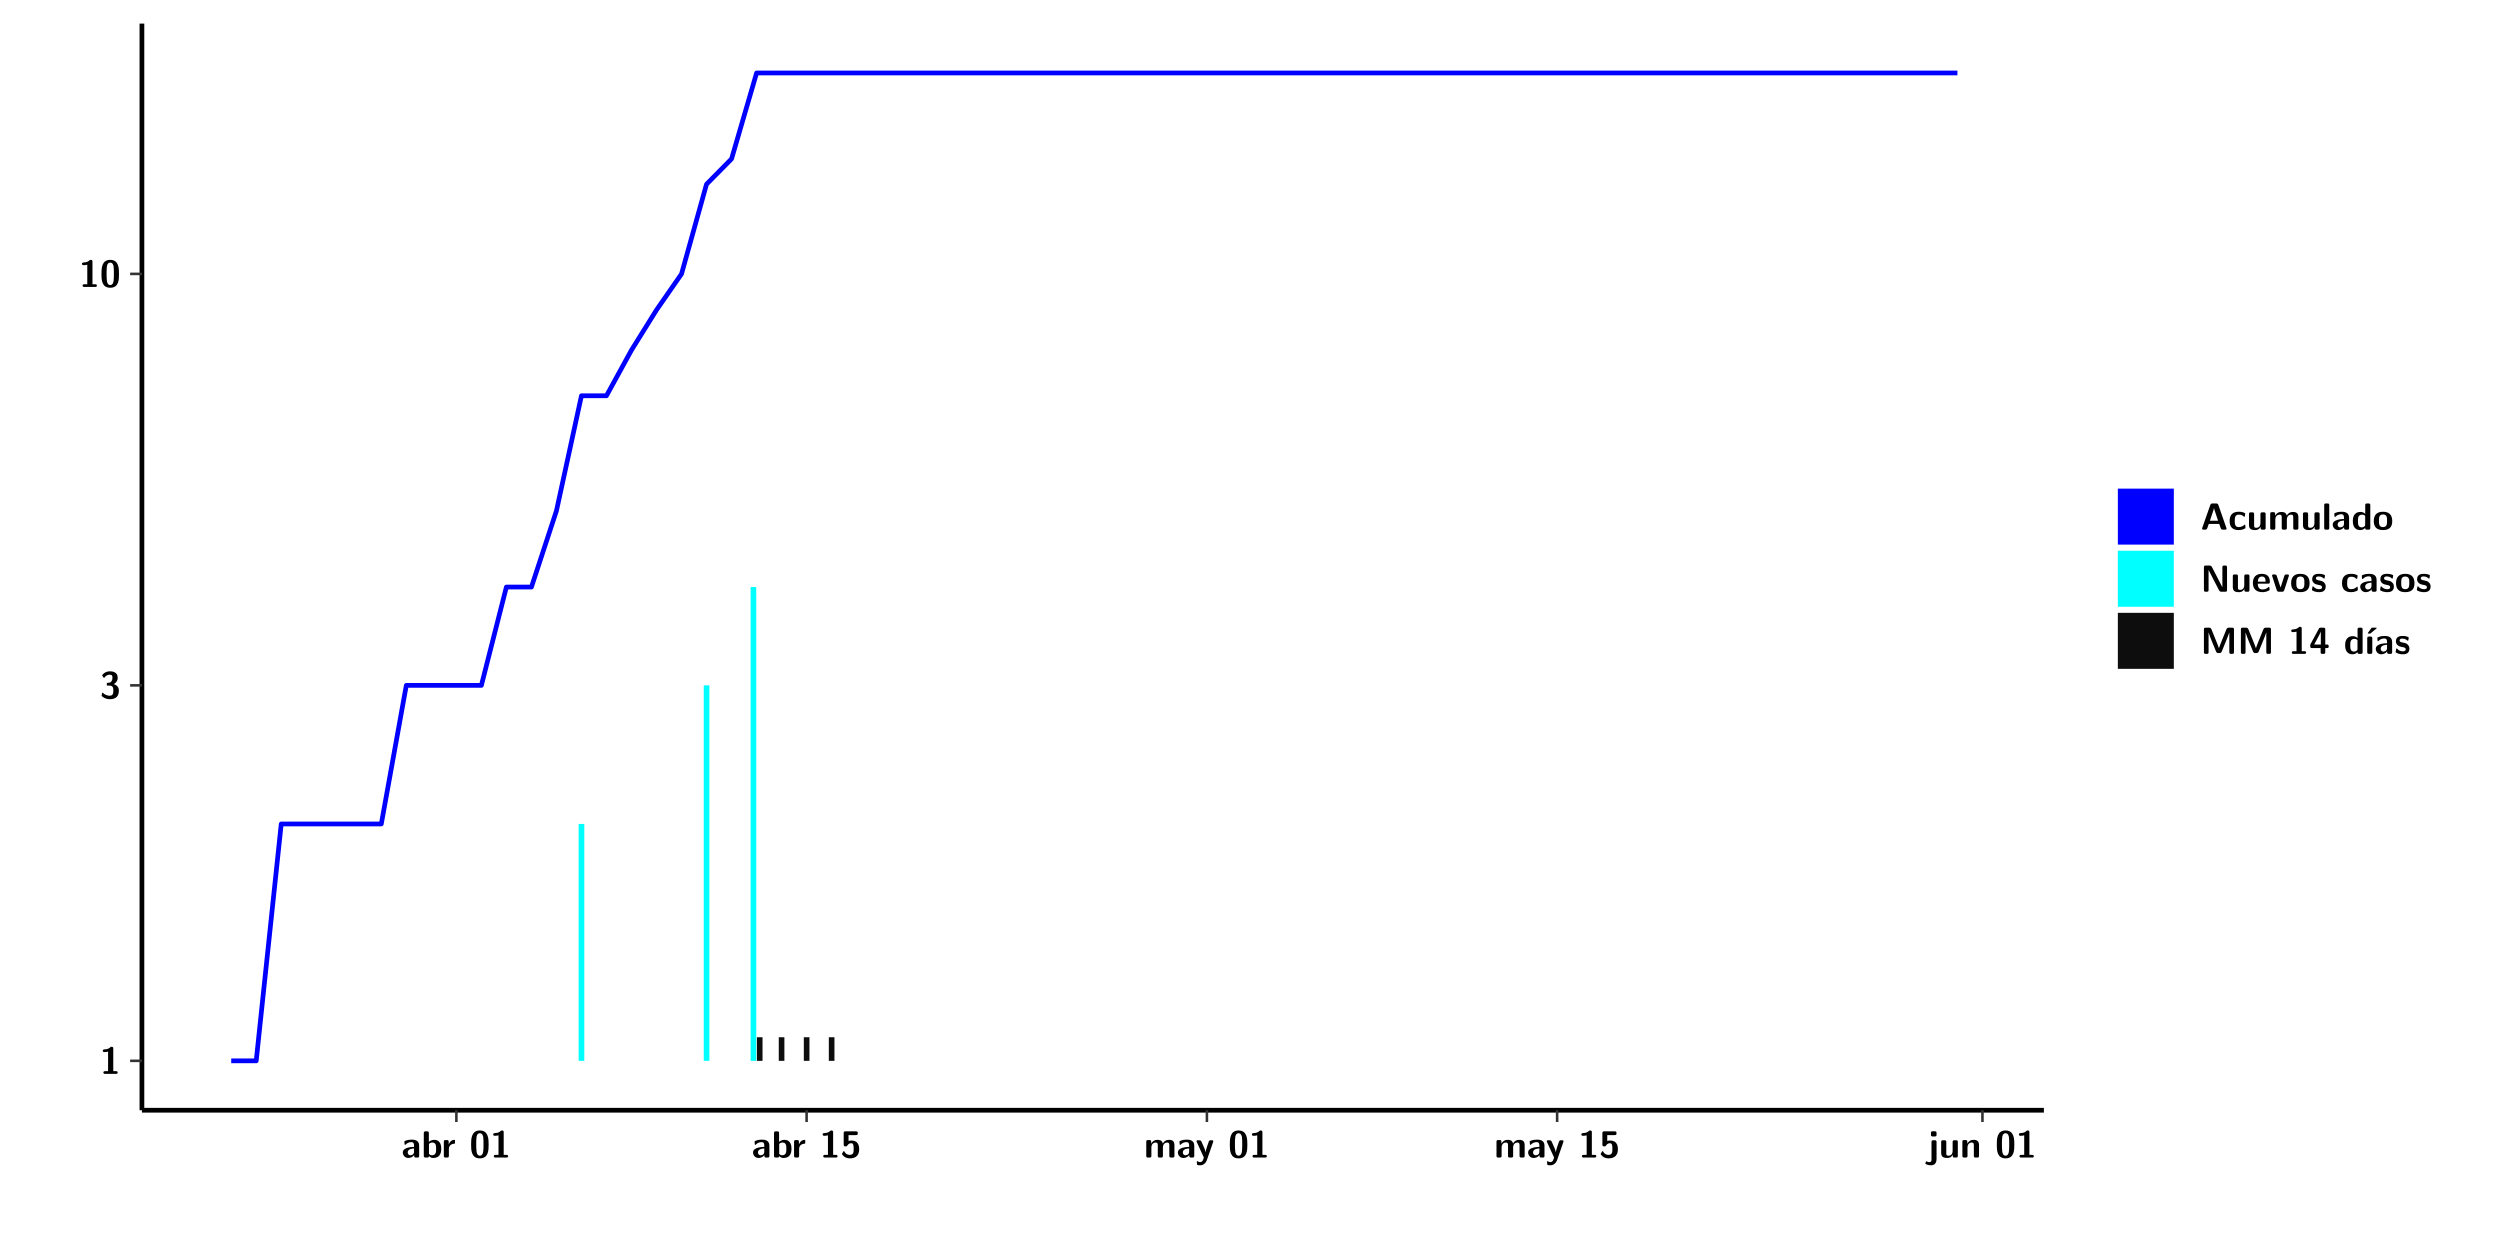
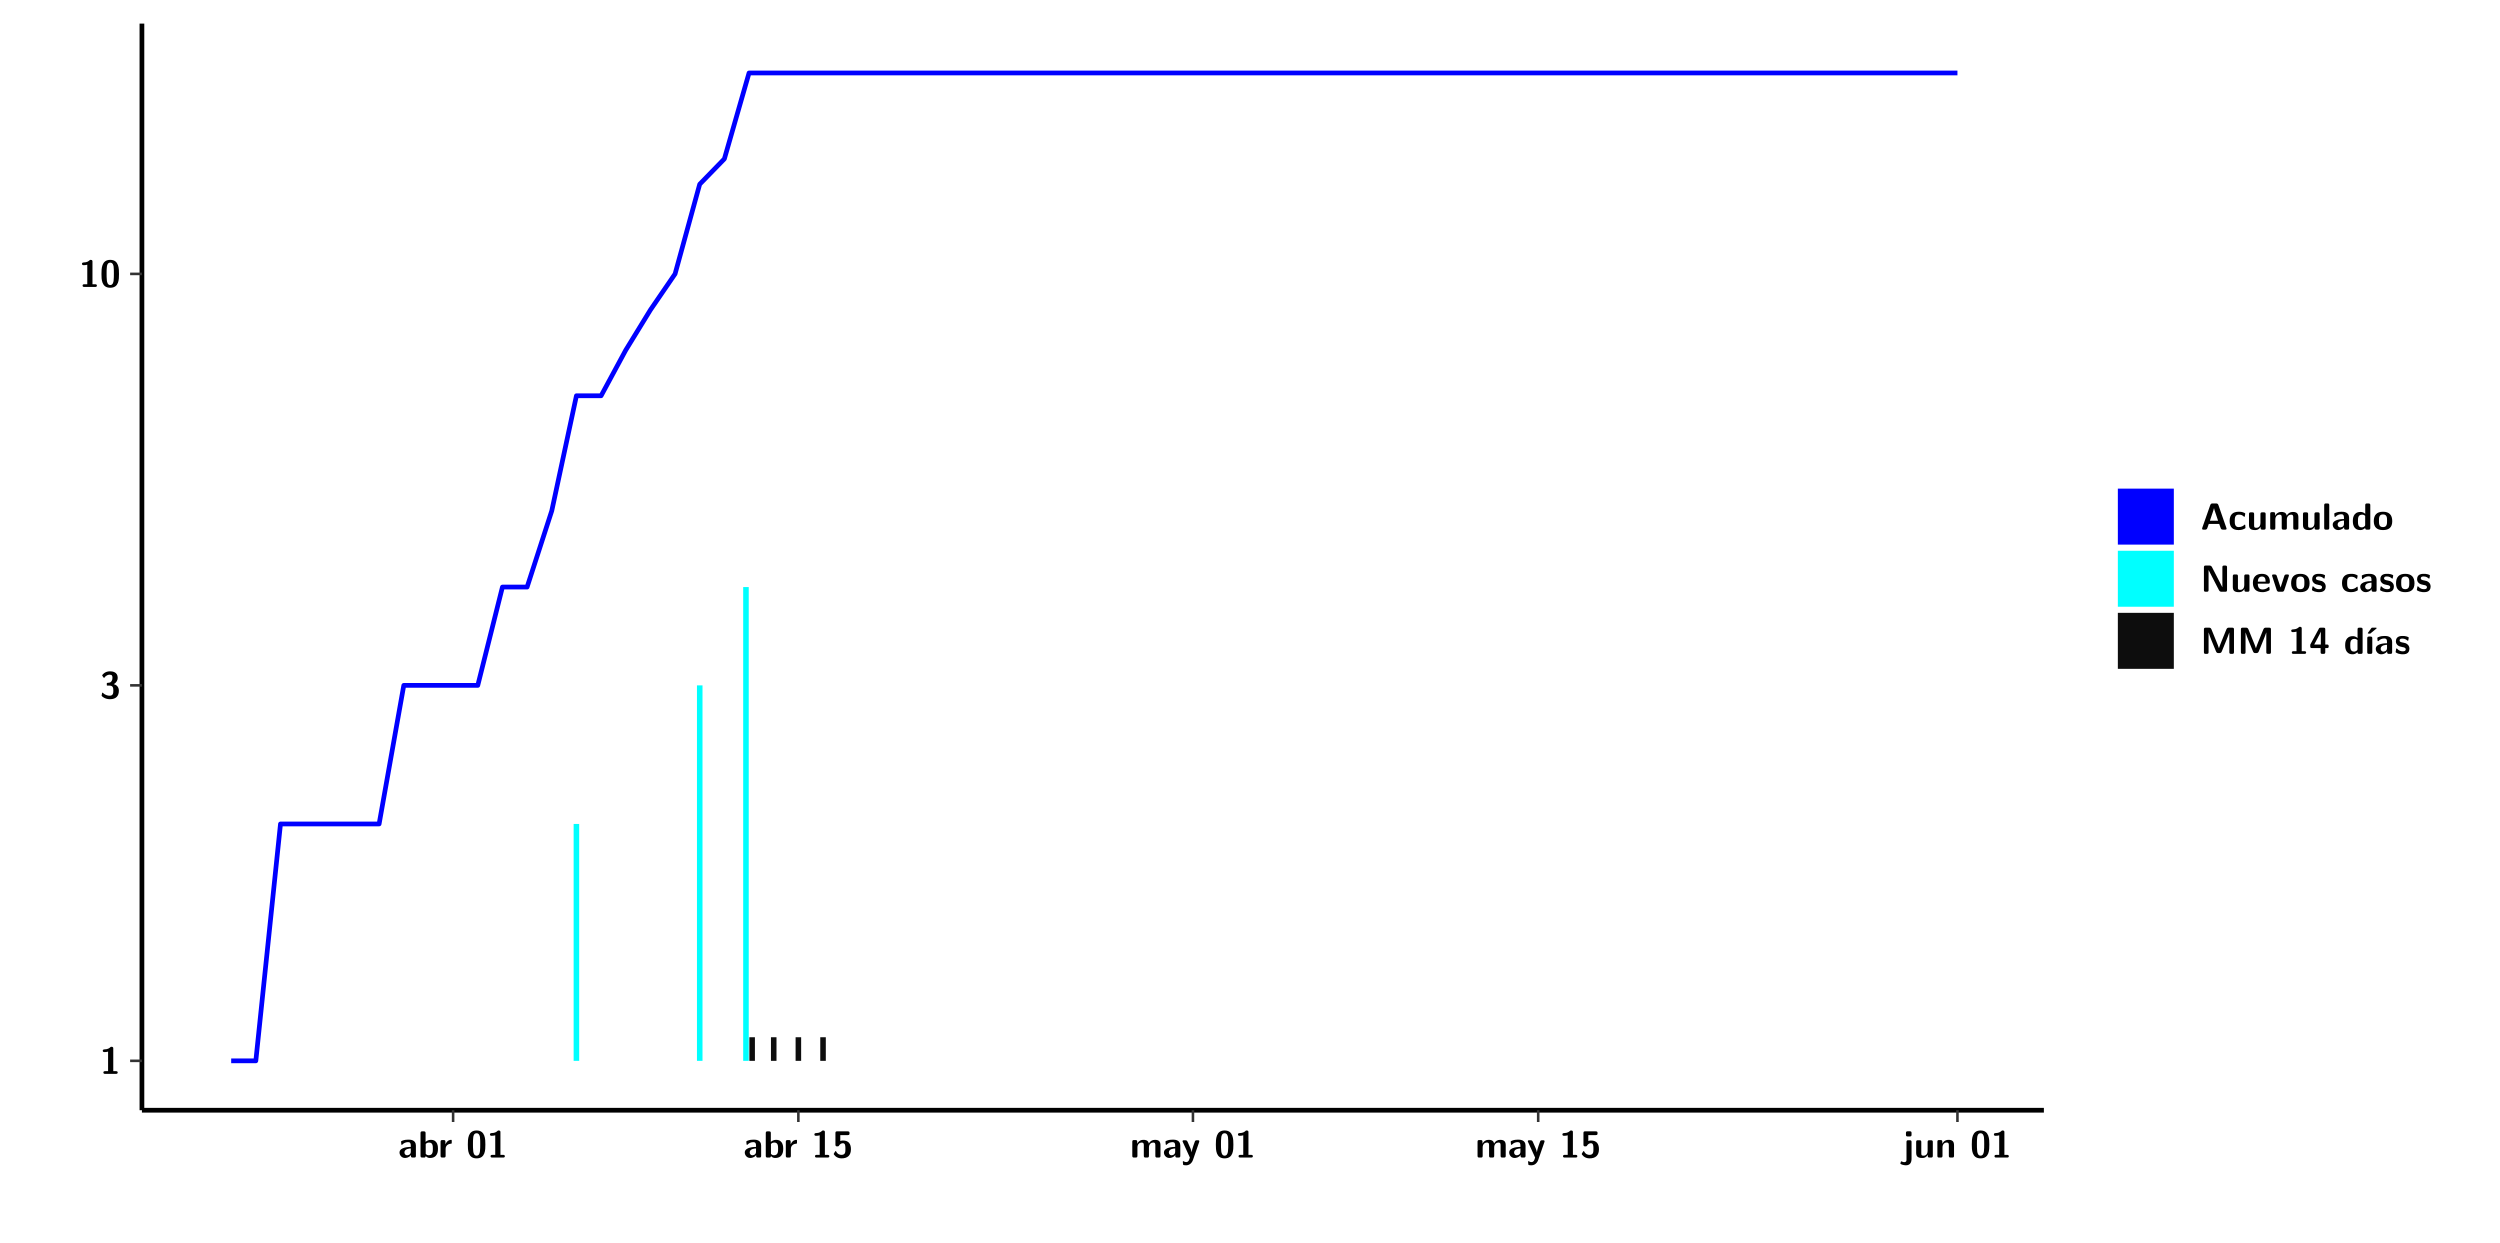
<svg xmlns="http://www.w3.org/2000/svg" xmlns:xlink="http://www.w3.org/1999/xlink" width="579.653pt" height="288pt" viewBox="0 0 579.653 288" version="1.1">
  <defs>
    <g>
      <symbol overflow="visible" id="glyph0-0">
        <path style="stroke:none;" d="" />
      </symbol>
      <symbol overflow="visible" id="glyph0-1">
        <path style="stroke:none;" d="M 3.109 -5.859 C 3.109 -6.016 3.109 -6.281 2.719 -6.281 C 2.547 -6.281 2.516 -6.266 2.406 -6.156 C 2.25 -6.016 1.922 -5.688 1.047 -5.672 C 0.891 -5.672 0.672 -5.609 0.672 -5.359 C 0.672 -5.047 0.969 -5.047 1.094 -5.047 C 1.344 -5.047 1.656 -5.078 1.906 -5.156 L 1.906 -0.625 L 1.234 -0.625 C 1.109 -0.625 0.812 -0.625 0.812 -0.312 C 0.812 0 1.109 0 1.234 0 L 3.719 0 C 3.828 0 4.141 0 4.141 -0.312 C 4.141 -0.625 3.828 -0.625 3.719 -0.625 L 3.109 -0.625 Z M 3.109 -5.859 " />
      </symbol>
      <symbol overflow="visible" id="glyph0-2">
        <path style="stroke:none;" d="M 0.844 -4.859 C 0.906 -4.766 0.953 -4.766 0.969 -4.766 C 1.031 -4.766 1.047 -4.797 1.094 -4.859 C 1.547 -5.5 2.172 -5.5 2.281 -5.5 C 2.844 -5.5 2.922 -5.203 2.922 -4.781 C 2.922 -4.656 2.922 -4.234 2.641 -3.906 C 2.438 -3.656 2.219 -3.641 1.953 -3.625 C 1.859 -3.609 1.688 -3.609 1.672 -3.578 C 1.609 -3.562 1.609 -3.5 1.609 -3.359 L 1.609 -3.203 C 1.609 -2.984 1.609 -2.969 1.844 -2.969 L 2.219 -2.969 C 3.031 -2.969 3.125 -2.469 3.125 -1.797 C 3.125 -1.203 3.062 -0.625 2.266 -0.625 C 1.984 -0.625 1.328 -0.688 0.75 -1.25 C 0.672 -1.328 0.656 -1.328 0.625 -1.328 C 0.531 -1.328 0.516 -1.25 0.516 -1.234 C 0.516 -1.234 0.406 -0.672 0.406 -0.625 C 0.406 -0.516 1.156 0.188 2.312 0.188 C 3.812 0.188 4.406 -0.609 4.406 -1.781 C 4.406 -2.562 3.984 -3.109 3.203 -3.297 C 3.906 -3.688 4.141 -4.266 4.141 -4.766 C 4.141 -6.156 2.891 -6.281 2.328 -6.281 C 1.125 -6.281 0.531 -5.422 0.531 -5.344 C 0.531 -5.297 0.594 -5.219 0.594 -5.219 Z M 0.844 -4.859 " />
      </symbol>
      <symbol overflow="visible" id="glyph0-3">
        <path style="stroke:none;" d="M 4.438 -3 C 4.438 -4.203 4.438 -6.281 2.406 -6.281 C 0.375 -6.281 0.375 -4.219 0.375 -3 C 0.375 -1.812 0.375 0.188 2.406 0.188 C 4.438 0.188 4.438 -1.781 4.438 -3 Z M 2.406 -0.438 C 1.75 -0.438 1.656 -1.25 1.625 -1.484 C 1.562 -1.953 1.562 -2.766 1.562 -3.125 C 1.562 -3.641 1.562 -4.203 1.625 -4.641 C 1.641 -4.875 1.734 -5.641 2.406 -5.641 C 3.047 -5.641 3.156 -4.906 3.188 -4.734 C 3.25 -4.281 3.25 -3.594 3.25 -3.125 C 3.25 -2.625 3.25 -1.953 3.188 -1.469 C 3.156 -1.234 3.062 -0.438 2.406 -0.438 Z M 2.406 -0.438 " />
      </symbol>
      <symbol overflow="visible" id="glyph0-4">
        <path style="stroke:none;" d="M 4.062 -2.766 C 4.062 -4.156 2.734 -4.156 2.297 -4.156 C 1.891 -4.156 1.453 -4.125 0.859 -3.891 C 0.672 -3.797 0.625 -3.781 0.625 -3.688 C 0.625 -3.625 0.688 -3.109 0.688 -3.047 C 0.703 -2.984 0.75 -2.938 0.812 -2.938 C 0.844 -2.938 0.875 -2.969 0.906 -3 C 1.281 -3.391 1.719 -3.578 2.266 -3.578 C 2.734 -3.578 2.875 -3.297 2.875 -2.781 L 2.875 -2.469 C 2.562 -2.469 0.266 -2.453 0.266 -1.172 C 0.266 -0.547 0.766 0.094 1.531 0.094 C 1.828 0.094 2.484 0.016 2.906 -0.594 L 2.906 -0.422 C 2.906 -0.141 2.969 0 3.328 0 L 3.641 0 C 3.984 0 4.062 -0.109 4.062 -0.422 Z M 2.875 -1.344 C 2.875 -0.531 2.047 -0.531 2.016 -0.531 C 1.641 -0.531 1.406 -0.844 1.406 -1.188 C 1.406 -2.047 2.625 -2.109 2.875 -2.109 Z M 2.875 -1.344 " />
      </symbol>
      <symbol overflow="visible" id="glyph0-5">
        <path style="stroke:none;" d="M 1.703 -5.656 C 1.703 -5.938 1.641 -6.078 1.281 -6.078 L 0.953 -6.078 C 0.641 -6.078 0.531 -5.984 0.531 -5.656 L 0.531 -0.422 C 0.531 -0.109 0.625 0 0.953 0 L 1.312 0 C 1.453 0 1.719 0 1.734 -0.344 C 2.125 0.094 2.578 0.094 2.719 0.094 C 4.578 0.094 4.578 -1.594 4.578 -2.031 C 4.578 -2.453 4.578 -4.109 2.938 -4.109 C 2.219 -4.109 1.781 -3.703 1.703 -3.625 Z M 1.734 -3.172 C 1.844 -3.281 2.109 -3.484 2.5 -3.484 C 3.391 -3.484 3.391 -2.672 3.391 -2.016 C 3.391 -1.375 3.391 -0.531 2.406 -0.531 C 2.047 -0.531 1.828 -0.75 1.734 -0.875 Z M 1.734 -3.172 " />
      </symbol>
      <symbol overflow="visible" id="glyph0-6">
        <path style="stroke:none;" d="M 1.703 -2.016 C 1.703 -2.844 2.391 -3.188 2.938 -3.219 C 3.109 -3.234 3.125 -3.234 3.125 -3.469 L 3.125 -3.875 C 3.125 -4.047 3.125 -4.109 2.969 -4.109 C 2.719 -4.109 2.078 -4.031 1.672 -3.078 L 1.656 -3.078 L 1.656 -3.641 C 1.656 -3.922 1.594 -4.062 1.234 -4.062 L 0.953 -4.062 C 0.641 -4.062 0.531 -3.969 0.531 -3.641 L 0.531 -0.422 C 0.531 -0.109 0.625 0 0.953 0 L 1.281 0 C 1.609 0 1.703 -0.109 1.703 -0.422 Z M 1.703 -2.016 " />
      </symbol>
      <symbol overflow="visible" id="glyph0-7">
        <path style="stroke:none;" d="M 1.859 -5.203 L 3.578 -5.203 C 4 -5.203 4 -5.406 4 -5.641 C 4 -5.875 4 -6.078 3.578 -6.078 L 1.141 -6.078 C 0.875 -6.078 0.734 -6.031 0.734 -5.688 L 0.734 -3 C 0.734 -2.609 0.922 -2.594 1.172 -2.594 C 1.391 -2.594 1.469 -2.594 1.594 -2.812 C 1.812 -3.141 2.109 -3.328 2.469 -3.328 C 3.047 -3.328 3.047 -2.656 3.047 -1.969 C 3.047 -1.297 3.047 -0.625 2.125 -0.625 C 1.844 -0.625 1.25 -0.703 0.906 -1.406 C 0.875 -1.453 0.844 -1.5 0.781 -1.5 C 0.719 -1.5 0.703 -1.469 0.656 -1.391 C 0.531 -1.188 0.328 -0.891 0.328 -0.828 C 0.328 -0.75 0.891 0.188 2.141 0.188 C 3.562 0.188 4.328 -0.516 4.328 -1.938 C 4.328 -3.094 3.844 -3.953 2.5 -3.953 C 2.281 -3.953 2.078 -3.922 1.859 -3.844 Z M 1.859 -5.203 " />
      </symbol>
      <symbol overflow="visible" id="glyph0-8">
        <path style="stroke:none;" d="M 7.062 -2.844 C 7.062 -3.75 6.672 -4.109 5.781 -4.109 C 5.156 -4.109 4.688 -3.828 4.359 -3.25 C 4.219 -4.078 3.484 -4.109 3.109 -4.109 C 2.938 -4.109 2.578 -4.109 2.188 -3.828 C 1.906 -3.625 1.734 -3.344 1.672 -3.203 L 1.672 -3.641 C 1.672 -3.922 1.609 -4.062 1.25 -4.062 L 0.953 -4.062 C 0.625 -4.062 0.531 -3.969 0.531 -3.641 L 0.531 -0.422 C 0.531 -0.109 0.625 0 0.953 0 L 1.297 0 C 1.625 0 1.719 -0.109 1.719 -0.422 L 1.719 -2.359 C 1.719 -3.141 2.25 -3.484 2.688 -3.484 C 3.109 -3.484 3.203 -3.297 3.203 -2.828 L 3.203 -0.422 C 3.203 -0.109 3.297 0 3.625 0 L 3.969 0 C 4.297 0 4.391 -0.109 4.391 -0.422 L 4.391 -2.359 C 4.391 -3.141 4.922 -3.484 5.359 -3.484 C 5.781 -3.484 5.875 -3.297 5.875 -2.828 L 5.875 -0.422 C 5.875 -0.109 5.969 0 6.297 0 L 6.641 0 C 6.984 0 7.062 -0.109 7.062 -0.422 Z M 7.062 -2.844 " />
      </symbol>
      <symbol overflow="visible" id="glyph0-9">
        <path style="stroke:none;" d="M 4.109 -3.609 C 4.141 -3.719 4.141 -3.734 4.141 -3.781 C 4.141 -4.016 3.906 -4.016 3.797 -4.016 L 3.609 -4.016 C 3.469 -4.016 3.266 -4.016 3.141 -3.812 C 3.109 -3.766 2.406 -1.828 2.359 -1.25 L 2.344 -1.25 C 2.312 -1.672 1.953 -2.484 1.562 -3.328 C 1.328 -3.891 1.266 -4.016 0.828 -4.016 L 0.594 -4.016 C 0.469 -4.016 0.25 -4.016 0.25 -3.781 C 0.25 -3.75 0.281 -3.688 0.297 -3.641 L 1.953 0 C 1.891 0.188 1.859 0.281 1.828 0.375 C 1.734 0.656 1.578 1.047 1.109 1.047 C 0.812 1.047 0.609 0.922 0.516 0.875 C 0.469 0.844 0.453 0.828 0.422 0.828 C 0.391 0.828 0.312 0.859 0.312 0.969 C 0.312 1.031 0.375 1.641 0.391 1.672 C 0.469 1.781 0.953 1.797 1.094 1.797 C 2.172 1.797 2.609 0.766 2.672 0.547 Z M 4.109 -3.609 " />
      </symbol>
      <symbol overflow="visible" id="glyph0-10">
        <path style="stroke:none;" d="M 1.969 -5.672 C 1.969 -5.953 1.906 -6.094 1.547 -6.094 L 1.094 -6.094 C 0.766 -6.094 0.672 -5.984 0.672 -5.672 L 0.672 -5.312 C 0.672 -5.031 0.734 -4.891 1.094 -4.891 L 1.547 -4.891 C 1.875 -4.891 1.969 -5 1.969 -5.312 Z M 0.797 0.484 C 0.797 0.703 0.797 1.062 0.25 1.062 C 0.156 1.062 -0.094 1.031 -0.266 0.922 C -0.359 0.875 -0.375 0.875 -0.406 0.875 C -0.484 0.875 -0.5 0.922 -0.547 1.094 C -0.609 1.281 -0.625 1.359 -0.625 1.391 C -0.625 1.547 0.109 1.797 0.656 1.797 C 1.625 1.797 1.969 1.141 1.969 0.281 L 1.969 -3.594 C 1.969 -3.875 1.906 -4.016 1.547 -4.016 L 1.219 -4.016 C 0.891 -4.016 0.797 -3.906 0.797 -3.594 Z M 0.797 0.484 " />
      </symbol>
      <symbol overflow="visible" id="glyph0-11">
        <path style="stroke:none;" d="M 4.391 -3.594 C 4.391 -3.875 4.328 -4.016 3.969 -4.016 L 3.609 -4.016 C 3.281 -4.016 3.188 -3.906 3.188 -3.594 L 3.188 -1.516 C 3.188 -0.938 2.891 -0.438 2.266 -0.438 C 1.766 -0.438 1.719 -0.562 1.719 -1.031 L 1.719 -3.594 C 1.719 -3.875 1.656 -4.016 1.297 -4.016 L 0.953 -4.016 C 0.625 -4.016 0.531 -3.922 0.531 -3.594 L 0.531 -1.109 C 0.531 -0.172 1.031 0.094 1.953 0.094 C 2.188 0.094 2.812 0.094 3.219 -0.656 L 3.219 -0.422 C 3.219 -0.141 3.281 0 3.641 0 L 3.969 0 C 4.297 0 4.391 -0.109 4.391 -0.422 Z M 4.391 -3.594 " />
      </symbol>
      <symbol overflow="visible" id="glyph0-12">
        <path style="stroke:none;" d="M 4.391 -2.844 C 4.391 -3.75 4 -4.109 3.109 -4.109 C 2.188 -4.109 1.781 -3.438 1.672 -3.203 L 1.672 -3.641 C 1.672 -3.922 1.609 -4.062 1.25 -4.062 L 0.953 -4.062 C 0.625 -4.062 0.531 -3.969 0.531 -3.641 L 0.531 -0.422 C 0.531 -0.109 0.625 0 0.953 0 L 1.297 0 C 1.625 0 1.719 -0.109 1.719 -0.422 L 1.719 -2.359 C 1.719 -3.125 2.219 -3.484 2.688 -3.484 C 3.109 -3.484 3.188 -3.281 3.188 -2.828 L 3.188 -0.422 C 3.188 -0.141 3.25 0 3.609 0 L 3.969 0 C 4.297 0 4.391 -0.109 4.391 -0.422 Z M 4.391 -2.844 " />
      </symbol>
      <symbol overflow="visible" id="glyph0-13">
        <path style="stroke:none;" d="M 4.156 -5.703 C 4.031 -6.078 3.766 -6.078 3.594 -6.078 L 2.828 -6.078 C 2.641 -6.078 2.391 -6.078 2.266 -5.703 L 0.406 -0.406 C 0.375 -0.297 0.375 -0.281 0.375 -0.234 C 0.375 0 0.594 0 0.703 0 L 1.031 0 C 1.188 0 1.453 0 1.578 -0.344 L 1.922 -1.328 L 4.344 -1.328 L 4.641 -0.484 C 4.75 -0.172 4.812 0 5.234 0 L 5.703 0 C 5.828 0 6.047 0 6.047 -0.234 C 6.047 -0.281 6.047 -0.297 6 -0.406 Z M 2.812 -3.938 C 2.938 -4.328 3.062 -4.656 3.125 -4.969 L 3.141 -4.969 C 3.188 -4.766 3.188 -4.75 3.25 -4.547 L 4.078 -2.078 L 2.188 -2.078 Z M 2.812 -3.938 " />
      </symbol>
      <symbol overflow="visible" id="glyph0-14">
        <path style="stroke:none;" d="M 4 -0.438 C 4 -0.531 3.969 -0.938 3.953 -1.047 C 3.953 -1.078 3.938 -1.172 3.844 -1.172 C 3.812 -1.172 3.797 -1.172 3.703 -1.078 C 3.562 -0.953 3.141 -0.594 2.422 -0.594 C 1.516 -0.594 1.516 -1.469 1.516 -2.031 C 1.516 -2.75 1.562 -3.484 2.453 -3.484 C 3.031 -3.484 3.266 -3.344 3.578 -3.078 C 3.688 -2.984 3.703 -2.984 3.734 -2.984 C 3.828 -2.984 3.844 -3.062 3.844 -3.094 C 3.859 -3.172 3.953 -3.656 3.953 -3.703 C 3.953 -3.781 3.891 -3.812 3.75 -3.891 C 3.328 -4.078 3.062 -4.156 2.453 -4.156 C 1.141 -4.156 0.328 -3.547 0.328 -2.016 C 0.328 -0.562 1.078 0.094 2.406 0.094 C 2.641 0.094 3.172 0.094 3.75 -0.203 C 4 -0.344 4 -0.344 4 -0.438 Z M 4 -0.438 " />
      </symbol>
      <symbol overflow="visible" id="glyph0-15">
        <path style="stroke:none;" d="M 1.703 -5.656 C 1.703 -5.938 1.641 -6.078 1.281 -6.078 L 0.953 -6.078 C 0.641 -6.078 0.531 -5.984 0.531 -5.656 L 0.531 -0.422 C 0.531 -0.109 0.625 0 0.953 0 L 1.281 0 C 1.609 0 1.703 -0.109 1.703 -0.422 Z M 1.703 -5.656 " />
      </symbol>
      <symbol overflow="visible" id="glyph0-16">
        <path style="stroke:none;" d="M 4.375 -5.656 C 4.375 -5.938 4.312 -6.078 3.953 -6.078 L 3.625 -6.078 C 3.297 -6.078 3.203 -5.969 3.203 -5.656 L 3.203 -3.672 C 2.812 -4.047 2.375 -4.109 2.109 -4.109 C 0.328 -4.109 0.328 -2.422 0.328 -2 C 0.328 -1.594 0.328 0.094 2.062 0.094 C 2.422 0.094 2.812 -0.016 3.188 -0.406 C 3.188 -0.094 3.297 0 3.609 0 L 3.953 0 C 4.281 0 4.375 -0.109 4.375 -0.422 Z M 3.188 -1.094 C 3.188 -0.953 3.188 -0.875 2.922 -0.688 C 2.703 -0.547 2.5 -0.531 2.406 -0.531 C 1.516 -0.531 1.516 -1.344 1.516 -2 C 1.516 -2.656 1.516 -3.484 2.5 -3.484 C 2.75 -3.484 2.984 -3.391 3.188 -3.203 Z M 3.188 -1.094 " />
      </symbol>
      <symbol overflow="visible" id="glyph0-17">
        <path style="stroke:none;" d="M 4.547 -1.969 C 4.547 -3.406 3.844 -4.156 2.406 -4.156 C 0.953 -4.156 0.266 -3.391 0.266 -1.969 C 0.266 -0.547 1.031 0.094 2.406 0.094 C 3.781 0.094 4.547 -0.531 4.547 -1.969 Z M 2.406 -0.594 C 1.469 -0.594 1.469 -1.375 1.469 -2.078 C 1.469 -2.75 1.469 -3.531 2.406 -3.531 C 3.344 -3.531 3.344 -2.766 3.344 -2.078 C 3.344 -1.391 3.344 -0.594 2.406 -0.594 Z M 2.406 -0.594 " />
      </symbol>
      <symbol overflow="visible" id="glyph0-18">
        <path style="stroke:none;" d="M 2.656 -5.734 C 2.469 -6.078 2.203 -6.078 2.031 -6.078 L 1.219 -6.078 C 0.906 -6.078 0.797 -5.984 0.797 -5.656 L 0.797 -0.422 C 0.797 -0.109 0.891 0 1.219 0 L 1.453 0 C 1.781 0 1.875 -0.109 1.875 -0.422 L 1.875 -5.016 L 1.891 -5.016 L 4.297 -0.344 C 4.484 0 4.75 0 4.922 0 L 5.734 0 C 6.062 0 6.156 -0.109 6.156 -0.422 L 6.156 -5.656 C 6.156 -5.938 6.094 -6.078 5.734 -6.078 L 5.5 -6.078 C 5.156 -6.078 5.078 -5.969 5.078 -5.656 L 5.078 -1.062 L 5.062 -1.062 Z M 2.656 -5.734 " />
      </symbol>
      <symbol overflow="visible" id="glyph0-19">
        <path style="stroke:none;" d="M 3.781 -1.875 C 3.984 -1.875 4.203 -1.891 4.203 -2.281 C 4.203 -3.406 3.672 -4.156 2.359 -4.156 C 0.969 -4.156 0.266 -3.375 0.266 -2.047 C 0.266 -0.609 1.109 0.094 2.484 0.094 C 2.812 0.094 3.312 0.047 3.891 -0.234 C 4.078 -0.328 4.141 -0.359 4.141 -0.469 C 4.141 -0.531 4.125 -0.781 4.109 -0.844 C 4.078 -1.125 4.062 -1.125 3.984 -1.125 C 3.953 -1.125 3.938 -1.125 3.844 -1.047 C 3.328 -0.594 2.797 -0.531 2.516 -0.531 C 1.531 -0.531 1.422 -1.312 1.391 -1.875 Z M 1.406 -2.344 C 1.422 -2.875 1.609 -3.531 2.359 -3.531 C 3.062 -3.531 3.203 -3.031 3.219 -2.344 Z M 1.406 -2.344 " />
      </symbol>
      <symbol overflow="visible" id="glyph0-20">
        <path style="stroke:none;" d="M 4.109 -3.609 C 4.141 -3.719 4.141 -3.75 4.141 -3.766 C 4.141 -4.016 3.922 -4.016 3.797 -4.016 L 3.609 -4.016 C 3.25 -4.016 3.141 -3.891 3.062 -3.641 L 2.203 -0.984 L 1.328 -3.641 C 1.266 -3.828 1.203 -4.016 0.781 -4.016 L 0.578 -4.016 C 0.453 -4.016 0.234 -4.016 0.234 -3.766 C 0.234 -3.75 0.234 -3.719 0.266 -3.609 L 1.312 -0.375 C 1.438 0 1.703 0 1.859 0 L 2.5 0 C 2.672 0 2.938 0 3.062 -0.375 Z M 4.109 -3.609 " />
      </symbol>
      <symbol overflow="visible" id="glyph0-21">
        <path style="stroke:none;" d="M 3.469 -1.234 C 3.469 -1.734 3.203 -2.031 3.047 -2.172 C 2.703 -2.484 2.391 -2.547 2.031 -2.609 C 1.547 -2.703 1.188 -2.766 1.188 -3.109 C 1.188 -3.469 1.484 -3.547 1.828 -3.547 C 2.406 -3.547 2.719 -3.328 2.953 -3.125 C 3.047 -3.047 3.062 -3.047 3.094 -3.047 C 3.188 -3.047 3.203 -3.125 3.203 -3.156 C 3.219 -3.219 3.312 -3.719 3.312 -3.766 C 3.312 -3.906 2.844 -4.031 2.75 -4.062 C 2.406 -4.156 2.125 -4.156 1.891 -4.156 C 1.5 -4.156 0.328 -4.156 0.328 -2.906 C 0.328 -2.484 0.516 -2.219 0.75 -2 C 1.062 -1.734 1.406 -1.672 1.906 -1.562 C 2.156 -1.531 2.609 -1.453 2.609 -1.062 C 2.609 -0.656 2.266 -0.594 1.922 -0.594 C 1.531 -0.594 1.047 -0.703 0.625 -1.188 C 0.594 -1.234 0.562 -1.266 0.516 -1.266 C 0.422 -1.266 0.406 -1.188 0.391 -1.125 C 0.375 -1.016 0.266 -0.516 0.266 -0.422 C 0.266 -0.266 0.922 -0.062 0.922 -0.047 C 1.406 0.094 1.766 0.094 1.922 0.094 C 2.359 0.094 3.469 0.062 3.469 -1.234 Z M 3.469 -1.234 " />
      </symbol>
      <symbol overflow="visible" id="glyph0-22">
        <path style="stroke:none;" d="M 4.859 -2.859 C 4.688 -2.422 4.359 -1.609 4.281 -1.312 C 4.203 -1.625 3.844 -2.484 3.656 -2.953 L 2.531 -5.719 C 2.391 -6.078 2.109 -6.078 1.953 -6.078 L 1.219 -6.078 C 0.906 -6.078 0.797 -5.984 0.797 -5.656 L 0.797 -0.422 C 0.797 -0.109 0.891 0 1.219 0 L 1.453 0 C 1.781 0 1.875 -0.109 1.875 -0.422 L 1.875 -4.953 L 1.891 -4.953 C 1.984 -4.562 2.375 -3.578 2.578 -3.062 L 3.609 -0.562 C 3.766 -0.188 3.969 -0.188 4.266 -0.188 C 4.562 -0.188 4.781 -0.188 4.938 -0.562 L 6.062 -3.328 C 6.141 -3.531 6.625 -4.719 6.672 -4.953 L 6.688 -4.953 L 6.688 -0.422 C 6.688 -0.141 6.75 0 7.109 0 L 7.344 0 C 7.672 0 7.766 -0.109 7.766 -0.422 L 7.766 -5.656 C 7.766 -5.938 7.703 -6.078 7.344 -6.078 L 6.609 -6.078 C 6.391 -6.078 6.172 -6.062 6.016 -5.703 Z M 4.859 -2.859 " />
      </symbol>
      <symbol overflow="visible" id="glyph0-23">
        <path style="stroke:none;" d="M 0.344 -2.297 C 0.266 -2.172 0.266 -2.141 0.266 -1.984 L 0.266 -1.766 C 0.266 -1.484 0.328 -1.344 0.688 -1.344 L 2.672 -1.344 L 2.672 -0.422 C 2.672 -0.141 2.719 0 3.078 0 L 3.328 0 C 3.656 0 3.75 -0.109 3.75 -0.422 L 3.75 -1.344 L 4.125 -1.344 C 4.391 -1.344 4.547 -1.406 4.547 -1.75 C 4.547 -2.078 4.422 -2.172 4.125 -2.172 L 3.75 -2.172 L 3.75 -5.656 C 3.75 -5.984 3.656 -6.078 3.328 -6.078 L 2.688 -6.078 C 2.531 -6.078 2.391 -6.078 2.281 -5.875 Z M 1.188 -2.172 C 2.578 -4.75 2.672 -5.016 2.703 -5.156 L 2.719 -5.156 L 2.719 -2.172 Z M 1.188 -2.172 " />
      </symbol>
      <symbol overflow="visible" id="glyph0-24">
        <path style="stroke:none;" d="M 3.906 -5.844 C 3.953 -5.875 4 -5.922 4 -5.969 C 4 -6.078 3.906 -6.078 3.766 -6.078 L 3.047 -6.078 C 2.875 -6.078 2.859 -6.078 2.781 -5.984 L 2.031 -4.953 C 1.953 -4.859 1.953 -4.844 1.953 -4.828 C 1.953 -4.703 2.047 -4.703 2.188 -4.703 L 2.516 -4.703 Z M 3.906 -5.844 " />
      </symbol>
      <symbol overflow="visible" id="glyph0-25">
        <path style="stroke:none;" d="M 1.703 -3.594 C 1.703 -3.875 1.641 -4.016 1.281 -4.016 L 0.953 -4.016 C 0.641 -4.016 0.531 -3.922 0.531 -3.594 L 0.531 -0.422 C 0.531 -0.109 0.625 0 0.953 0 L 1.281 0 C 1.609 0 1.703 -0.109 1.703 -0.422 Z M 1.703 -3.594 " />
      </symbol>
    </g>
    <clipPath id="clip1">
      <path d="M 0 0 L 576.008 0 L 576.008 288 L 0 288 Z M 0 0 " />
    </clipPath>
    <clipPath id="clip2">
      <path d="M 32.906 5.477 L 473.898 5.477 L 473.898 257.414 L 32.906 257.414 Z M 32.906 5.477 " />
    </clipPath>
  </defs>
  <g id="surface1">
    <g clip-path="url(#clip1)" clip-rule="nonzero">
      <path style="fill-rule:nonzero;fill:rgb(100%,100%,100%);fill-opacity:1;stroke-width:0.598;stroke-linecap:round;stroke-linejoin:round;stroke:rgb(100%,100%,100%);stroke-opacity:1;stroke-miterlimit:10;" d="M 0 0 L 0 288.004 L 576.008 288.004 L 576.008 0 Z M 0 0 " transform="matrix(1,0,0,-1,0,288)" />
    </g>
    <g clip-path="url(#clip2)" clip-rule="nonzero">
      <path style=" stroke:none;fill-rule:nonzero;fill:rgb(100%,100%,100%);fill-opacity:1;" d="M 32.906 257.414 L 32.906 5.477 L 473.898 5.477 L 473.898 257.414 Z M 32.906 257.414 " />
    </g>
-     <path style=" stroke:none;fill-rule:nonzero;fill:rgb(0%,100%,100%);fill-opacity:1;" d="M 134.168 245.969 L 134.168 191.043 L 135.473 191.043 L 135.473 245.969 Z M 134.168 245.969 " />
-     <path style=" stroke:none;fill-rule:nonzero;fill:rgb(0%,100%,100%);fill-opacity:1;" d="M 163.172 245.969 L 163.172 158.914 L 164.477 158.914 L 164.477 245.969 Z M 163.172 245.969 " />
-     <path style=" stroke:none;fill-rule:nonzero;fill:rgb(0%,100%,100%);fill-opacity:1;" d="M 174.039 245.969 L 174.039 136.117 L 175.344 136.117 L 175.344 245.969 Z M 174.039 245.969 " />
-     <path style=" stroke:none;fill-rule:nonzero;fill:rgb(4.999%,4.999%,4.999%);fill-opacity:1;" d="M 175.496 245.969 L 175.496 240.496 L 176.801 240.496 L 176.801 245.969 Z M 175.496 245.969 " />
-     <path style=" stroke:none;fill-rule:nonzero;fill:rgb(4.999%,4.999%,4.999%);fill-opacity:1;" d="M 180.566 245.969 L 180.566 240.496 L 181.871 240.496 L 181.871 245.969 Z M 180.566 245.969 " />
-     <path style=" stroke:none;fill-rule:nonzero;fill:rgb(4.999%,4.999%,4.999%);fill-opacity:1;" d="M 186.375 245.969 L 186.375 240.496 L 187.68 240.496 L 187.68 245.969 Z M 186.375 245.969 " />
-     <path style=" stroke:none;fill-rule:nonzero;fill:rgb(4.999%,4.999%,4.999%);fill-opacity:1;" d="M 192.172 245.969 L 192.172 240.496 L 193.477 240.496 L 193.477 245.969 Z M 192.172 245.969 " />
-     <path style="fill:none;stroke-width:1.096;stroke-linecap:butt;stroke-linejoin:round;stroke:rgb(0%,0%,100%);stroke-opacity:1;stroke-miterlimit:10;" d="M 53.609 42.031 L 59.406 42.031 L 65.207 96.957 L 88.41 96.957 L 94.207 129.086 L 111.613 129.086 L 117.41 151.883 L 123.219 151.883 L 129.02 169.566 L 134.816 196.238 L 140.613 196.238 L 146.414 206.816 L 152.223 216.141 L 158.02 224.492 L 163.816 245.285 L 169.617 251.16 L 175.426 271.078 L 453.855 271.078 " transform="matrix(1,0,0,-1,0,288)" />
+     <path style=" stroke:none;fill-rule:nonzero;fill:rgb(0%,100%,100%);fill-opacity:1;" d="M 133.004 245.969 L 133.004 191.043 L 134.289 191.043 L 134.289 245.969 Z M 133.004 245.969 " />
+     <path style=" stroke:none;fill-rule:nonzero;fill:rgb(0%,100%,100%);fill-opacity:1;" d="M 161.598 245.969 L 161.598 158.914 L 162.883 158.914 L 162.883 245.969 Z M 161.598 245.969 " />
+     <path style=" stroke:none;fill-rule:nonzero;fill:rgb(0%,100%,100%);fill-opacity:1;" d="M 172.316 245.969 L 172.316 136.117 L 173.602 136.117 L 173.602 245.969 Z M 172.316 245.969 " />
+     <path style=" stroke:none;fill-rule:nonzero;fill:rgb(4.999%,4.999%,4.999%);fill-opacity:1;" d="M 173.75 245.969 L 173.75 240.496 L 175.035 240.496 L 175.035 245.969 Z M 173.75 245.969 " />
+     <path style=" stroke:none;fill-rule:nonzero;fill:rgb(4.999%,4.999%,4.999%);fill-opacity:1;" d="M 178.754 245.969 L 178.754 240.496 L 180.039 240.496 L 180.039 245.969 Z M 178.754 245.969 " />
+     <path style=" stroke:none;fill-rule:nonzero;fill:rgb(4.999%,4.999%,4.999%);fill-opacity:1;" d="M 184.469 245.969 L 184.469 240.496 L 185.754 240.496 L 185.754 245.969 Z M 184.469 245.969 " />
+     <path style=" stroke:none;fill-rule:nonzero;fill:rgb(4.999%,4.999%,4.999%);fill-opacity:1;" d="M 190.188 245.969 L 190.188 240.496 L 191.473 240.496 L 191.473 245.969 Z M 190.188 245.969 " />
+     <path style="fill:none;stroke-width:1.096;stroke-linecap:butt;stroke-linejoin:round;stroke:rgb(0%,0%,100%);stroke-opacity:1;stroke-miterlimit:10;" d="M 53.602 42.031 L 59.316 42.031 L 65.035 96.957 L 87.902 96.957 L 93.621 129.086 L 110.777 129.086 L 116.496 151.883 L 122.215 151.883 L 127.934 169.566 L 133.652 196.238 L 139.371 196.238 L 145.086 206.816 L 150.805 216.141 L 156.523 224.492 L 162.234 245.285 L 167.953 251.16 L 173.672 271.078 L 453.855 271.078 " transform="matrix(1,0,0,-1,0,288)" />
    <path style="fill:none;stroke-width:1.096;stroke-linecap:butt;stroke-linejoin:round;stroke:rgb(0%,0%,0%);stroke-opacity:1;stroke-miterlimit:10;" d="M 32.906 30.586 L 32.906 282.523 " transform="matrix(1,0,0,-1,0,288)" />
    <g style="fill:rgb(0%,0%,0%);fill-opacity:1;">
      <use xlink:href="#glyph0-1" x="23.153" y="248.986" />
    </g>
    <g style="fill:rgb(0%,0%,0%);fill-opacity:1;">
      <use xlink:href="#glyph0-2" x="23.153" y="161.933" />
    </g>
    <g style="fill:rgb(0%,0%,0%);fill-opacity:1;">
      <use xlink:href="#glyph0-1" x="18.331" y="66.531" />
      <use xlink:href="#glyph0-3" x="23.153" y="66.531" />
    </g>
    <path style="fill:none;stroke-width:0.598;stroke-linecap:butt;stroke-linejoin:round;stroke:rgb(20%,20%,20%);stroke-opacity:1;stroke-miterlimit:10;" d="M 30.168 42.031 L 32.906 42.031 " transform="matrix(1,0,0,-1,0,288)" />
    <path style="fill:none;stroke-width:0.598;stroke-linecap:butt;stroke-linejoin:round;stroke:rgb(20%,20%,20%);stroke-opacity:1;stroke-miterlimit:10;" d="M 30.168 129.086 L 32.906 129.086 " transform="matrix(1,0,0,-1,0,288)" />
    <path style="fill:none;stroke-width:0.598;stroke-linecap:butt;stroke-linejoin:round;stroke:rgb(20%,20%,20%);stroke-opacity:1;stroke-miterlimit:10;" d="M 30.168 224.492 L 32.906 224.492 " transform="matrix(1,0,0,-1,0,288)" />
    <path style="fill:none;stroke-width:1.096;stroke-linecap:butt;stroke-linejoin:round;stroke:rgb(0%,0%,0%);stroke-opacity:1;stroke-miterlimit:10;" d="M 32.906 30.586 L 473.898 30.586 " transform="matrix(1,0,0,-1,0,288)" />
-     <path style="fill:none;stroke-width:0.598;stroke-linecap:butt;stroke-linejoin:round;stroke:rgb(20%,20%,20%);stroke-opacity:1;stroke-miterlimit:10;" d="M 105.816 27.848 L 105.816 30.586 " transform="matrix(1,0,0,-1,0,288)" />
-     <path style="fill:none;stroke-width:0.598;stroke-linecap:butt;stroke-linejoin:round;stroke:rgb(20%,20%,20%);stroke-opacity:1;stroke-miterlimit:10;" d="M 187.02 27.848 L 187.02 30.586 " transform="matrix(1,0,0,-1,0,288)" />
-     <path style="fill:none;stroke-width:0.598;stroke-linecap:butt;stroke-linejoin:round;stroke:rgb(20%,20%,20%);stroke-opacity:1;stroke-miterlimit:10;" d="M 279.836 27.848 L 279.836 30.586 " transform="matrix(1,0,0,-1,0,288)" />
-     <path style="fill:none;stroke-width:0.598;stroke-linecap:butt;stroke-linejoin:round;stroke:rgb(20%,20%,20%);stroke-opacity:1;stroke-miterlimit:10;" d="M 361.039 27.848 L 361.039 30.586 " transform="matrix(1,0,0,-1,0,288)" />
-     <path style="fill:none;stroke-width:0.598;stroke-linecap:butt;stroke-linejoin:round;stroke:rgb(20%,20%,20%);stroke-opacity:1;stroke-miterlimit:10;" d="M 459.652 27.848 L 459.652 30.586 " transform="matrix(1,0,0,-1,0,288)" />
-     <g style="fill:rgb(0%,0%,0%);fill-opacity:1;">
-       <use xlink:href="#glyph0-4" x="93.125" y="268.394" />
-       <use xlink:href="#glyph0-5" x="97.728" y="268.394" />
-     </g>
-     <g style="fill:rgb(0%,0%,0%);fill-opacity:1;">
-       <use xlink:href="#glyph0-6" x="102.375" y="268.394" />
-     </g>
-     <g style="fill:rgb(0%,0%,0%);fill-opacity:1;">
-       <use xlink:href="#glyph0-3" x="108.856" y="268.394" />
-       <use xlink:href="#glyph0-1" x="113.678" y="268.394" />
-     </g>
-     <g style="fill:rgb(0%,0%,0%);fill-opacity:1;">
-       <use xlink:href="#glyph0-4" x="174.331" y="268.394" />
-       <use xlink:href="#glyph0-5" x="178.934" y="268.394" />
-     </g>
-     <g style="fill:rgb(0%,0%,0%);fill-opacity:1;">
-       <use xlink:href="#glyph0-6" x="183.581" y="268.394" />
-     </g>
-     <g style="fill:rgb(0%,0%,0%);fill-opacity:1;">
-       <use xlink:href="#glyph0-1" x="190.062" y="268.394" />
-       <use xlink:href="#glyph0-7" x="194.884" y="268.394" />
-     </g>
-     <g style="fill:rgb(0%,0%,0%);fill-opacity:1;">
-       <use xlink:href="#glyph0-8" x="265.243" y="268.394" />
-       <use xlink:href="#glyph0-4" x="272.841" y="268.394" />
-     </g>
-     <g style="fill:rgb(0%,0%,0%);fill-opacity:1;">
-       <use xlink:href="#glyph0-9" x="277.172" y="268.394" />
-     </g>
-     <g style="fill:rgb(0%,0%,0%);fill-opacity:1;">
-       <use xlink:href="#glyph0-3" x="284.773" y="268.394" />
-       <use xlink:href="#glyph0-1" x="289.595" y="268.394" />
-     </g>
-     <g style="fill:rgb(0%,0%,0%);fill-opacity:1;">
-       <use xlink:href="#glyph0-8" x="346.448" y="268.394" />
-       <use xlink:href="#glyph0-4" x="354.046" y="268.394" />
-     </g>
-     <g style="fill:rgb(0%,0%,0%);fill-opacity:1;">
-       <use xlink:href="#glyph0-9" x="358.377" y="268.394" />
-     </g>
-     <g style="fill:rgb(0%,0%,0%);fill-opacity:1;">
-       <use xlink:href="#glyph0-1" x="365.978" y="268.394" />
-       <use xlink:href="#glyph0-7" x="370.8" y="268.394" />
-     </g>
-     <g style="fill:rgb(0%,0%,0%);fill-opacity:1;">
-       <use xlink:href="#glyph0-10" x="447.043" y="268.394" />
-       <use xlink:href="#glyph0-11" x="449.551" y="268.394" />
-       <use xlink:href="#glyph0-12" x="454.47" y="268.394" />
-     </g>
-     <g style="fill:rgb(0%,0%,0%);fill-opacity:1;">
-       <use xlink:href="#glyph0-3" x="462.607" y="268.394" />
-       <use xlink:href="#glyph0-1" x="467.429" y="268.394" />
+     <path style="fill:none;stroke-width:0.598;stroke-linecap:butt;stroke-linejoin:round;stroke:rgb(20%,20%,20%);stroke-opacity:1;stroke-miterlimit:10;" d="M 105.059 27.848 L 105.059 30.586 " transform="matrix(1,0,0,-1,0,288)" />
+     <path style="fill:none;stroke-width:0.598;stroke-linecap:butt;stroke-linejoin:round;stroke:rgb(20%,20%,20%);stroke-opacity:1;stroke-miterlimit:10;" d="M 185.109 27.848 L 185.109 30.586 " transform="matrix(1,0,0,-1,0,288)" />
+     <path style="fill:none;stroke-width:0.598;stroke-linecap:butt;stroke-linejoin:round;stroke:rgb(20%,20%,20%);stroke-opacity:1;stroke-miterlimit:10;" d="M 276.598 27.848 L 276.598 30.586 " transform="matrix(1,0,0,-1,0,288)" />
+     <path style="fill:none;stroke-width:0.598;stroke-linecap:butt;stroke-linejoin:round;stroke:rgb(20%,20%,20%);stroke-opacity:1;stroke-miterlimit:10;" d="M 356.648 27.848 L 356.648 30.586 " transform="matrix(1,0,0,-1,0,288)" />
+     <path style="fill:none;stroke-width:0.598;stroke-linecap:butt;stroke-linejoin:round;stroke:rgb(20%,20%,20%);stroke-opacity:1;stroke-miterlimit:10;" d="M 453.855 27.848 L 453.855 30.586 " transform="matrix(1,0,0,-1,0,288)" />
+     <g style="fill:rgb(0%,0%,0%);fill-opacity:1;">
+       <use xlink:href="#glyph0-4" x="92.368" y="268.394" />
+       <use xlink:href="#glyph0-5" x="96.971" y="268.394" />
+     </g>
+     <g style="fill:rgb(0%,0%,0%);fill-opacity:1;">
+       <use xlink:href="#glyph0-6" x="101.618" y="268.394" />
+     </g>
+     <g style="fill:rgb(0%,0%,0%);fill-opacity:1;">
+       <use xlink:href="#glyph0-3" x="108.099" y="268.394" />
+       <use xlink:href="#glyph0-1" x="112.921" y="268.394" />
+     </g>
+     <g style="fill:rgb(0%,0%,0%);fill-opacity:1;">
+       <use xlink:href="#glyph0-4" x="172.418" y="268.394" />
+       <use xlink:href="#glyph0-5" x="177.021" y="268.394" />
+     </g>
+     <g style="fill:rgb(0%,0%,0%);fill-opacity:1;">
+       <use xlink:href="#glyph0-6" x="181.668" y="268.394" />
+     </g>
+     <g style="fill:rgb(0%,0%,0%);fill-opacity:1;">
+       <use xlink:href="#glyph0-1" x="188.149" y="268.394" />
+       <use xlink:href="#glyph0-7" x="192.971" y="268.394" />
+     </g>
+     <g style="fill:rgb(0%,0%,0%);fill-opacity:1;">
+       <use xlink:href="#glyph0-8" x="262.005" y="268.394" />
+       <use xlink:href="#glyph0-4" x="269.603" y="268.394" />
+     </g>
+     <g style="fill:rgb(0%,0%,0%);fill-opacity:1;">
+       <use xlink:href="#glyph0-9" x="273.934" y="268.394" />
+     </g>
+     <g style="fill:rgb(0%,0%,0%);fill-opacity:1;">
+       <use xlink:href="#glyph0-3" x="281.535" y="268.394" />
+       <use xlink:href="#glyph0-1" x="286.357" y="268.394" />
+     </g>
+     <g style="fill:rgb(0%,0%,0%);fill-opacity:1;">
+       <use xlink:href="#glyph0-8" x="342.055" y="268.394" />
+       <use xlink:href="#glyph0-4" x="349.653" y="268.394" />
+     </g>
+     <g style="fill:rgb(0%,0%,0%);fill-opacity:1;">
+       <use xlink:href="#glyph0-9" x="353.984" y="268.394" />
+     </g>
+     <g style="fill:rgb(0%,0%,0%);fill-opacity:1;">
+       <use xlink:href="#glyph0-1" x="361.585" y="268.394" />
+       <use xlink:href="#glyph0-7" x="366.407" y="268.394" />
+     </g>
+     <g style="fill:rgb(0%,0%,0%);fill-opacity:1;">
+       <use xlink:href="#glyph0-10" x="441.245" y="268.394" />
+       <use xlink:href="#glyph0-11" x="443.753" y="268.394" />
+       <use xlink:href="#glyph0-12" x="448.672" y="268.394" />
+     </g>
+     <g style="fill:rgb(0%,0%,0%);fill-opacity:1;">
+       <use xlink:href="#glyph0-3" x="456.809" y="268.394" />
+       <use xlink:href="#glyph0-1" x="461.631" y="268.394" />
    </g>
    <path style=" stroke:none;fill-rule:nonzero;fill:rgb(100%,100%,100%);fill-opacity:1;" d="M 484.859 161.262 L 484.859 101.625 L 570.527 101.625 L 570.527 161.262 Z M 484.859 161.262 " />
    <path style=" stroke:none;fill-rule:nonzero;fill:rgb(0%,0%,100%);fill-opacity:1;" d="M 491.047 126.273 L 491.047 113.293 L 504.027 113.293 L 504.027 126.273 Z M 491.047 126.273 " />
    <path style=" stroke:none;fill-rule:nonzero;fill:rgb(0%,100%,100%);fill-opacity:1;" d="M 491.047 140.68 L 491.047 127.699 L 504.027 127.699 L 504.027 140.68 Z M 491.047 140.68 " />
    <path style=" stroke:none;fill-rule:nonzero;fill:rgb(4.999%,4.999%,4.999%);fill-opacity:1;" d="M 491.047 155.078 L 491.047 142.094 L 504.027 142.094 L 504.027 155.078 Z M 491.047 155.078 " />
    <g style="fill:rgb(0%,0%,0%);fill-opacity:1;">
      <use xlink:href="#glyph0-13" x="510.207" y="122.809" />
      <use xlink:href="#glyph0-14" x="516.636" y="122.809" />
      <use xlink:href="#glyph0-11" x="520.922" y="122.809" />
      <use xlink:href="#glyph0-8" x="525.841" y="122.809" />
      <use xlink:href="#glyph0-11" x="533.44" y="122.809" />
      <use xlink:href="#glyph0-15" x="538.359" y="122.809" />
      <use xlink:href="#glyph0-4" x="540.6" y="122.809" />
      <use xlink:href="#glyph0-16" x="545.203" y="122.809" />
      <use xlink:href="#glyph0-17" x="550.122" y="122.809" />
    </g>
    <g style="fill:rgb(0%,0%,0%);fill-opacity:1;">
      <use xlink:href="#glyph0-18" x="510.207" y="137.205" />
      <use xlink:href="#glyph0-11" x="517.172" y="137.205" />
      <use xlink:href="#glyph0-19" x="522.092" y="137.205" />
      <use xlink:href="#glyph0-20" x="526.573" y="137.205" />
      <use xlink:href="#glyph0-17" x="530.956" y="137.205" />
      <use xlink:href="#glyph0-21" x="535.778" y="137.205" />
    </g>
    <g style="fill:rgb(0%,0%,0%);fill-opacity:1;">
      <use xlink:href="#glyph0-14" x="542.693" y="137.205" />
      <use xlink:href="#glyph0-4" x="546.979" y="137.205" />
      <use xlink:href="#glyph0-21" x="551.582" y="137.205" />
      <use xlink:href="#glyph0-17" x="555.279" y="137.205" />
      <use xlink:href="#glyph0-21" x="560.1" y="137.205" />
    </g>
    <g style="fill:rgb(0%,0%,0%);fill-opacity:1;">
      <use xlink:href="#glyph0-22" x="510.207" y="151.611" />
      <use xlink:href="#glyph0-22" x="518.779" y="151.611" />
    </g>
    <g style="fill:rgb(0%,0%,0%);fill-opacity:1;">
      <use xlink:href="#glyph0-1" x="530.569" y="151.611" />
      <use xlink:href="#glyph0-23" x="535.391" y="151.611" />
    </g>
    <g style="fill:rgb(0%,0%,0%);fill-opacity:1;">
      <use xlink:href="#glyph0-16" x="543.422" y="151.611" />
    </g>
    <g style="fill:rgb(0%,0%,0%);fill-opacity:1;">
      <use xlink:href="#glyph0-24" x="547.052" y="151.611" />
    </g>
    <g style="fill:rgb(0%,0%,0%);fill-opacity:1;">
      <use xlink:href="#glyph0-25" x="548.341" y="151.611" />
      <use xlink:href="#glyph0-4" x="550.582" y="151.611" />
      <use xlink:href="#glyph0-21" x="555.185" y="151.611" />
    </g>
  </g>
</svg>
